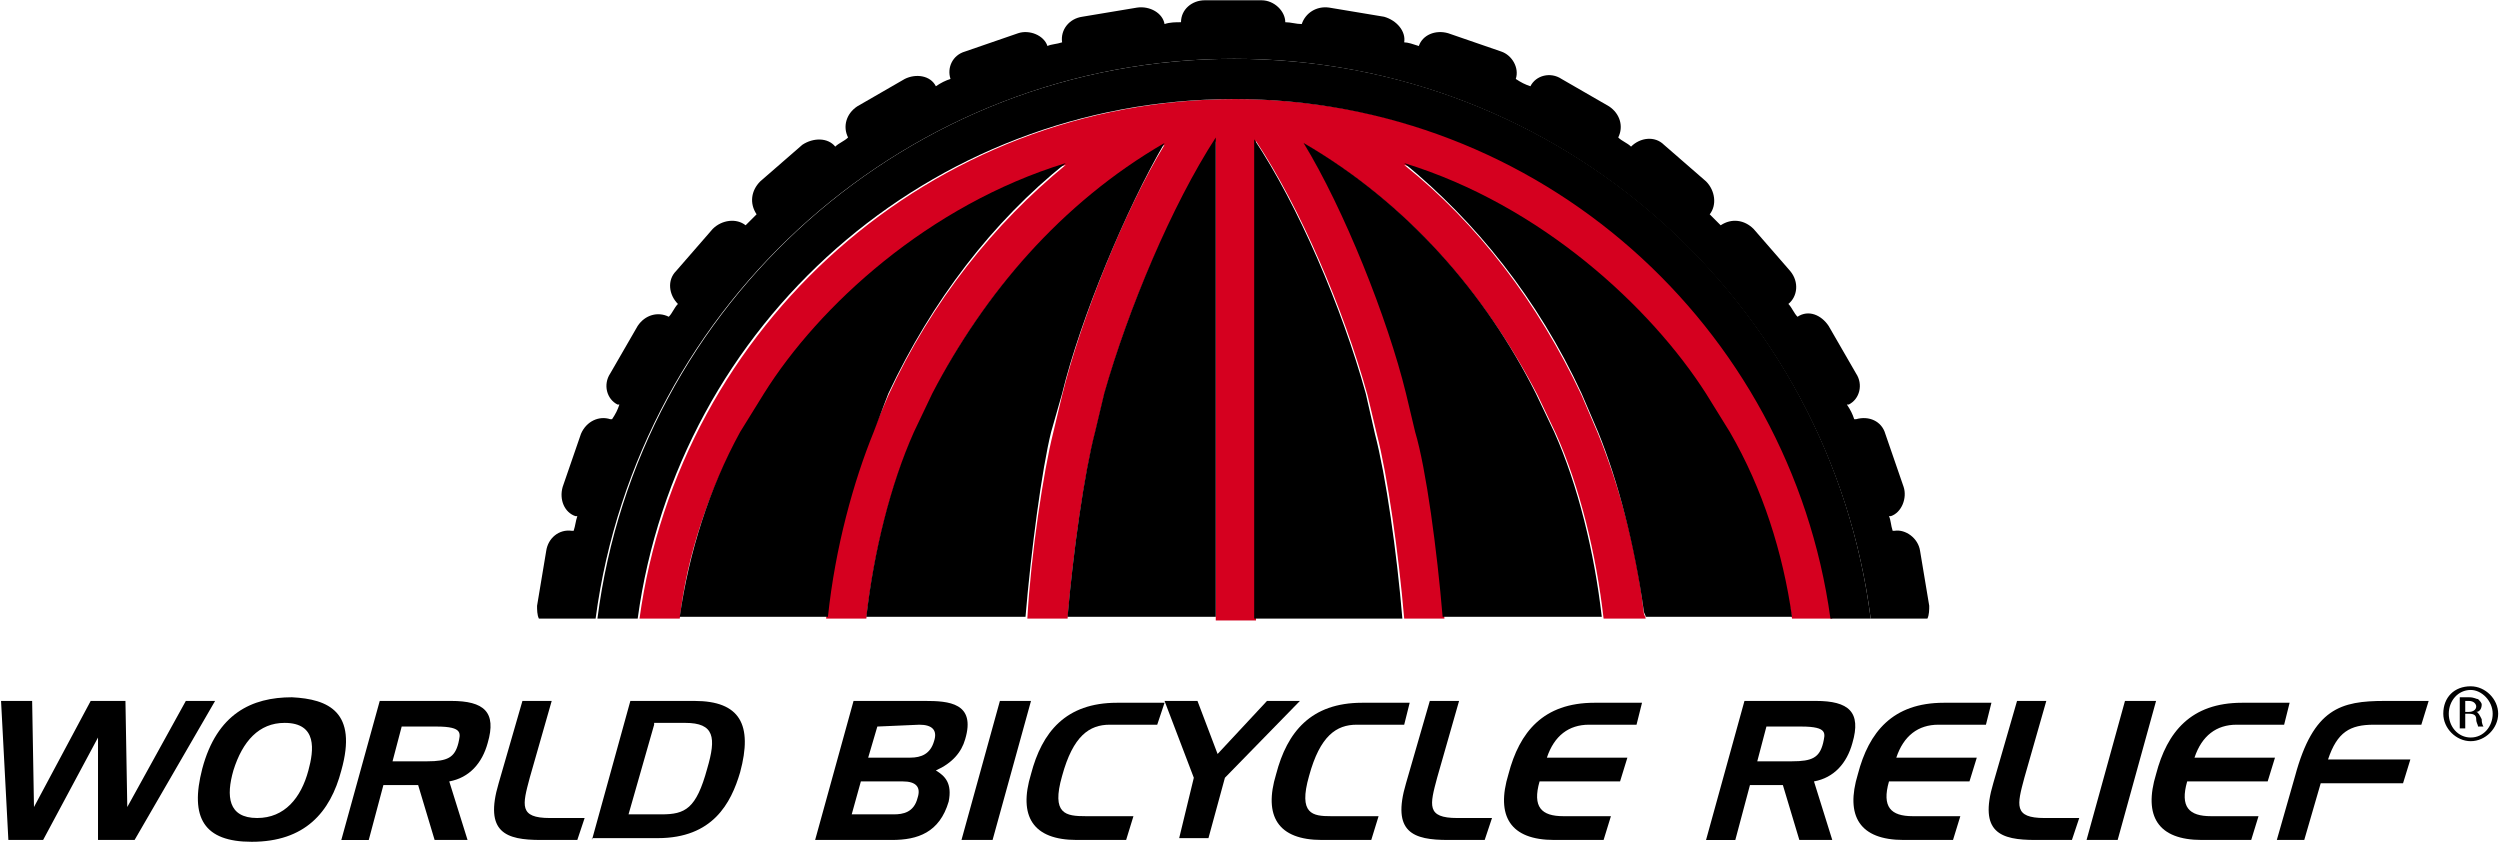
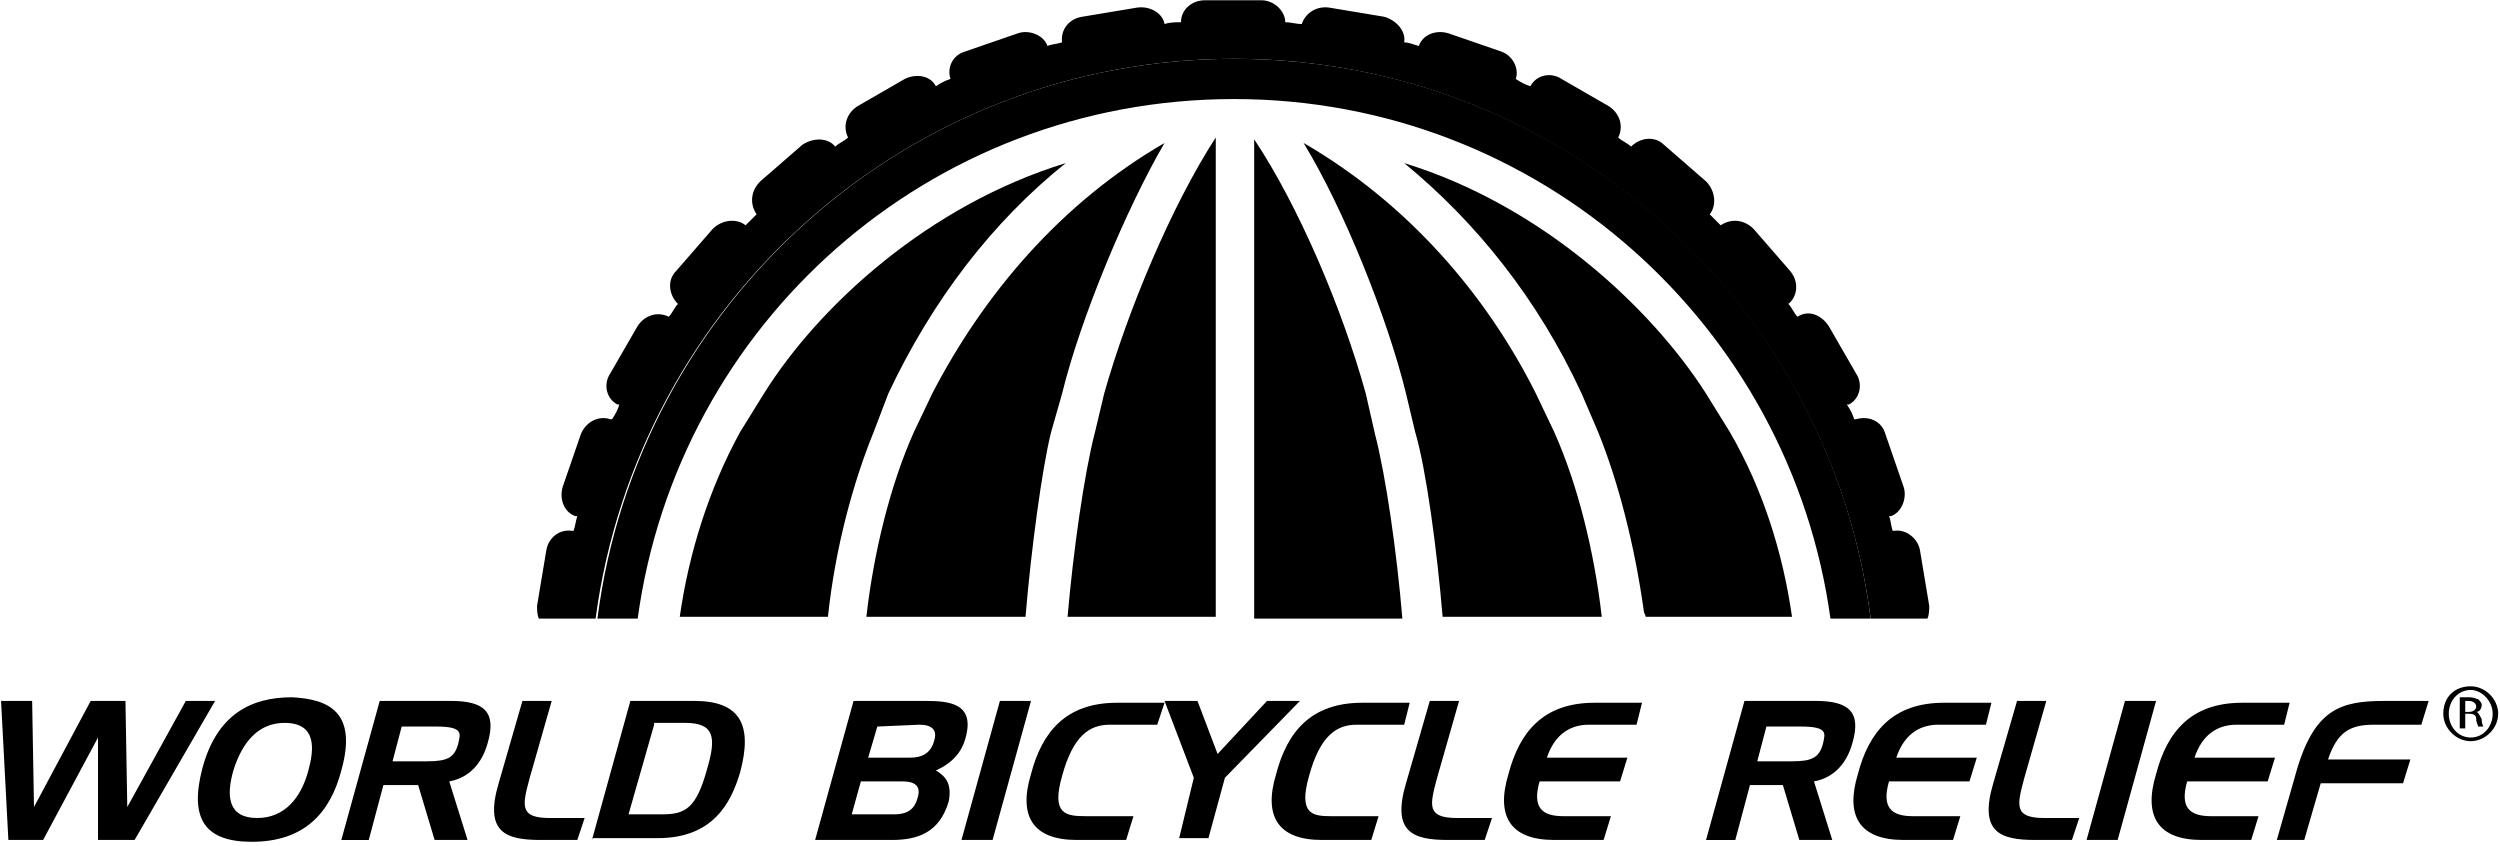
<svg xmlns="http://www.w3.org/2000/svg" width="399" height="135" viewBox="0 0 399 135">
-   <g transform="translate(-1 -2)" fill="#d5001f" fill-rule="nonzero">
+   <g transform="translate(-1 -2)" fill="none" fill-rule="evenodd">
    <path d="M119.124 71.24l3.796-6.13c8.759-13.723 26.277-30.074 48.175-36.789-11.387 9.343-21.314 21.606-28.321 36.788l-2.628 6.132c-3.212 8.175-6.131 18.686-7.3 29.489h6.424c1.168-10.22 3.796-21.022 7.591-29.49l2.92-6.13c7.883-15.767 20.438-30.365 37.08-40-6.423 10.51-13.43 28.029-16.35 40l-1.46 6.13c-1.46 5.84-3.504 18.979-4.087 29.49h6.423c.876-10.511 2.628-22.774 4.38-29.49l1.46-6.13c3.795-13.723 10.802-30.074 17.81-40.584v76.496h6.423V24.526c7.007 10.51 14.014 26.86 17.81 40.583l1.46 6.132c1.752 6.715 3.504 19.27 4.38 29.489h6.423c-.876-10.511-2.628-23.65-4.38-29.49l-1.46-6.13c-2.92-11.971-9.927-29.49-16.35-40 16.642 9.635 28.905 24.233 37.08 40l2.92 6.13c3.796 8.468 6.423 19.27 7.591 29.49h6.716c0-.292-.292-.584-.292-.876-1.168-10.51-4.088-20.73-7.3-28.613l-2.627-6.132c-7.008-14.89-16.643-27.445-28.322-36.788 21.898 6.715 39.417 22.774 48.176 36.788l3.795 6.132c4.964 9.051 8.175 19.27 9.927 29.489h6.424c-6.424-47.007-46.424-82.92-95.183-82.92-48.759 0-88.759 36.205-95.182 82.92h6.423c1.168-10.22 4.672-20.438 9.635-29.49z" />
    <path d="M197.956 11.387c52.263 0 95.183 39.124 101.606 89.343h9.051c.292-.584.292-1.46.292-2.044l-1.46-8.759c-.292-2.044-2.336-3.504-4.087-3.212h-.292c-.292-.876-.292-1.751-.584-2.335h.292c1.752-.584 2.627-2.92 2.044-4.672l-2.92-8.467c-.584-2.044-2.628-2.92-4.672-2.336h-.292c-.292-.876-.584-1.46-1.168-2.336h.292c1.752-.876 2.336-3.211 1.168-4.963l-4.38-7.591c-1.167-1.752-3.211-2.628-4.963-1.46-.584-.584-.876-1.46-1.46-2.044 1.46-1.168 1.752-3.504.292-5.256l-5.84-6.715c-1.459-1.46-3.503-1.752-5.255-.584l-1.751-1.752c1.167-1.46.876-3.795-.584-5.255l-6.716-5.84c-1.46-1.46-3.795-1.167-5.255.292-.584-.583-1.46-.875-2.044-1.46.876-1.751.292-3.795-1.46-4.963l-7.591-4.38c-1.752-1.167-4.088-.583-4.964 1.168-.875-.292-1.46-.584-2.335-1.167.584-1.752-.584-3.796-2.336-4.38l-8.467-2.92c-2.044-.584-4.088.292-4.672 2.044-.876-.292-1.752-.584-2.336-.584.292-1.752-1.167-3.504-3.211-4.087l-8.76-1.46c-2.043-.292-3.795.876-4.379 2.627-.876 0-1.752-.292-2.628-.292 0-1.751-1.751-3.503-3.795-3.503h-9.051c-2.044 0-3.796 1.46-3.796 3.503-.876 0-1.752 0-2.628.292-.292-1.751-2.335-2.92-4.38-2.627l-8.758 1.46c-2.044.292-3.504 2.043-3.212 4.087-.876.292-1.752.292-2.336.584-.584-1.752-2.92-2.628-4.671-2.044l-8.468 2.92c-2.043.584-2.92 2.628-2.335 4.38-.876.292-1.46.583-2.336 1.167-.876-1.751-3.212-2.043-4.964-1.167l-7.59 4.38c-1.753 1.167-2.337 3.21-1.46 4.963-.585.584-1.46.876-2.044 1.46-1.168-1.46-3.504-1.46-5.256-.293l-6.715 5.84c-1.46 1.46-1.752 3.504-.584 5.255L120 37.956c-1.46-1.168-3.796-.876-5.255.584l-5.84 6.715c-1.46 1.46-1.168 3.796.292 5.256-.584.584-.876 1.46-1.46 2.044-1.752-.876-3.795-.292-4.963 1.46l-4.38 7.59c-1.168 1.753-.584 4.088 1.168 4.964h.292c-.292.876-.584 1.46-1.168 2.336h-.292c-1.752-.584-3.795.292-4.671 2.336l-2.92 8.467c-.584 2.044.292 4.088 2.044 4.672h.292c-.292.875-.292 1.46-.584 2.335h-.292c-2.044-.292-3.796 1.168-4.088 3.212l-1.46 8.76c0 .583 0 1.459.292 2.043h9.051c6.716-50.511 49.927-89.343 101.898-89.343z" fill="#000" fill-rule="nonzero" />
    <path d="M197.956 11.387c-52.263 0-95.182 39.124-101.606 89.343h6.424c6.423-47.007 46.423-82.92 95.182-82.92 48.76 0 88.76 36.205 95.183 82.92h6.423c-6.423-50.511-49.343-89.343-101.606-89.343z" fill="#000" fill-rule="nonzero" />
    <path d="M177.226 64.818l-1.46 6.13c-1.751 6.716-3.503 19.271-4.38 29.49h23.65V23.942c-7.007 10.803-14.014 27.445-17.81 40.876zm41.752 0c-3.796-13.723-10.803-30.073-17.81-40.584v76.496h23.65c-.876-10.511-2.628-22.774-4.38-29.49l-1.46-6.422zm27.153 0c-7.883-15.767-20.438-30.365-37.08-40 6.423 10.51 13.43 28.029 16.35 40l1.46 6.13c1.752 5.84 3.504 18.979 4.38 29.49h25.401c-1.168-10.219-3.795-21.022-7.59-29.49l-2.92-6.13z" fill="#000" fill-rule="nonzero" />
    <path d="M273.285 64.818c-8.76-13.723-26.278-30.073-48.176-36.789 11.387 9.343 21.314 21.606 28.322 36.789l2.627 6.13c3.212 7.884 5.84 18.103 7.3 28.614 0 .292.292.584.292.876h23.357c-1.46-10.219-4.671-20.438-9.927-29.49l-3.795-6.13zm-102.774 0c2.92-11.971 10.219-29.49 16.35-40-16.642 9.635-28.905 24.233-37.08 40l-2.92 6.13c-3.795 8.468-6.423 19.271-7.59 29.49h25.4c.876-10.511 2.628-23.65 4.088-29.49l1.752-6.13z" fill="#000" fill-rule="nonzero" />
    <path d="M142.774 64.818c7.007-14.891 16.642-27.446 28.32-36.789-21.897 6.716-39.415 22.774-48.174 36.789l-3.796 6.13c-4.963 9.052-8.175 19.271-9.635 29.49h23.65c1.168-11.095 4.087-21.606 7.299-29.49l2.336-6.13z" fill="#000" fill-rule="nonzero" />
    <path fill="#000" fill-rule="nonzero" d="M2.336 136.058L1.168 113.869 6.131 113.869 6.423 130.803 15.474 113.869 21.022 113.869 21.314 130.803 30.657 113.869 35.328 113.869 22.482 136.058 16.642 136.058 16.642 119.708 7.883 136.058z" />
    <path d="M55.474 124.964c-1.751 6.715-5.839 11.386-14.306 11.386-7.591 0-9.927-3.795-7.883-11.678 2.335-8.76 7.883-11.387 14.306-11.387 5.84.292 10.511 2.335 7.883 11.679zm-13.43 7.59c4.38 0 7.007-3.21 8.175-7.59.876-3.212 1.46-7.592-3.796-7.592-4.087 0-6.715 2.92-8.175 7.592-1.168 4.087-.876 7.59 3.796 7.59zm13.43 3.504l6.132-22.19h11.387c5.255 0 7.299 1.752 5.84 6.716-.877 3.212-2.92 5.547-6.132 6.131l2.92 9.343h-5.256l-2.628-8.759H62.19l-2.336 8.76h-4.38zm9.635-18.102l-1.46 5.548h5.548c3.212 0 4.38-.584 4.964-2.92.292-1.46.875-2.628-3.504-2.628h-5.548zm28.03 18.102h-5.84c-5.547 0-9.05-1.167-6.715-9.05l3.796-13.14h4.671l-3.504 12.263c-1.167 4.38-1.751 6.424 3.212 6.424h5.548l-1.168 3.503zm2.335 0l6.132-22.19h10.219c7.3 0 9.343 3.796 7.3 11.387-1.46 4.964-4.38 10.511-13.14 10.511h-10.51v.292zm9.927-18.394l-4.087 14.307h5.255c3.796 0 5.548-.876 7.3-7.3 1.46-4.963 1.167-7.299-3.504-7.299h-4.964v.292zm25.694 18.394l6.131-22.19h11.387c3.796 0 8.175.293 6.423 6.132-.583 2.044-2.043 3.796-4.671 4.964 1.46.875 2.628 2.043 2.044 4.963-1.46 4.964-4.964 6.131-9.051 6.131h-12.263zm9.927-18.102l-1.46 4.964h6.715c1.752 0 3.212-.584 3.796-2.628.584-1.752-.292-2.628-2.336-2.628l-6.715.292zm-4.088 14.015h6.716c1.46 0 3.211-.292 3.795-2.628.584-1.752-.292-2.628-2.336-2.628h-6.715l-1.46 5.256z" fill="#000" fill-rule="nonzero" />
    <path fill="#000" fill-rule="nonzero" d="M165.547 113.869L159.416 136.058 154.453 136.058 160.584 113.869z" />
    <path d="M185.693 117.664h-7.59c-3.212 0-5.84 1.752-7.592 8.175-1.752 6.132.584 6.424 3.796 6.424h7.59l-1.167 3.795h-7.883c-7.008 0-9.343-3.795-7.3-10.51 1.752-6.716 5.548-11.387 13.723-11.387h7.591l-1.168 3.503z" fill="#000" fill-rule="nonzero" />
    <path fill="#000" fill-rule="nonzero" d="M191.533 126.131L186.861 113.869 192.117 113.869 195.328 122.336 203.212 113.869 208.467 113.869 196.496 126.131 193.869 135.766 189.197 135.766z" />
    <path d="M225.11 117.664h-7.592c-3.211 0-5.84 1.752-7.591 8.175-1.752 6.132.584 6.424 3.504 6.424h7.59l-1.167 3.795h-7.883c-7.007 0-9.343-3.795-7.3-10.51 1.752-6.716 5.548-11.387 13.723-11.387h7.591l-.876 3.503zm12.846 18.394h-5.84c-5.547 0-9.05-1.167-6.715-9.05l3.796-13.14h4.672l-3.504 12.263c-1.168 4.38-1.752 6.424 3.212 6.424h5.547l-1.168 3.503zm24.234-18.394h-7.591c-3.212 0-5.548 1.752-6.716 5.256h12.847l-1.168 3.795h-12.847c-1.168 4.088.292 5.548 3.796 5.548h7.591l-1.168 3.795h-7.883c-7.007 0-9.343-3.795-7.3-10.51 1.753-6.716 5.548-11.387 13.723-11.387h7.592l-.876 3.503zm11.095 18.394l6.131-22.19h11.387c5.255 0 7.3 1.752 5.84 6.716-.877 3.212-2.92 5.547-6.132 6.131l2.92 9.343h-5.256l-2.628-8.759h-5.255l-2.336 8.76h-4.671zm9.635-18.102l-1.46 5.548h5.547c3.212 0 4.38-.584 4.964-2.92.292-1.46.876-2.628-3.504-2.628h-5.547zm35.036-.292h-7.591c-3.212 0-5.547 1.752-6.715 5.256h12.846l-1.168 3.795h-12.846c-1.168 4.088.292 5.548 3.795 5.548h7.592l-1.168 3.795h-7.883c-7.008 0-9.344-3.795-7.3-10.51 1.752-6.716 5.548-11.387 13.723-11.387h7.591l-.876 3.503zm13.723 18.394h-5.84c-5.547 0-9.05-1.167-6.715-9.05l3.796-13.14h4.671l-3.503 12.263c-1.168 4.38-1.752 6.424 3.211 6.424h5.548l-1.168 3.503z" fill="#000" fill-rule="nonzero" />
    <path fill="#000" fill-rule="nonzero" d="M345.109 113.869L338.978 136.058 334.015 136.058 340.146 113.869z" />
    <path d="M365.547 117.664h-7.59c-3.212 0-5.548 1.752-6.716 5.256h12.847l-1.168 3.795h-12.847c-1.168 4.088.292 5.548 3.796 5.548h7.59l-1.167 3.795h-7.883c-7.008 0-9.343-3.795-7.3-10.51 1.752-6.716 5.548-11.387 13.723-11.387h7.591l-.876 3.503zm-1.167 18.394l2.92-10.219c2.919-10.803 7.299-11.97 14.306-11.97h7.007l-1.168 3.795h-7.591c-3.796 0-5.84 1.168-7.3 5.548h13.14l-1.168 3.795h-13.14l-2.627 9.051h-4.38zm30.948-24.525c2.336 0 4.38 2.044 4.38 4.38 0 2.335-2.044 4.379-4.38 4.379-2.335 0-4.38-2.044-4.38-4.38 0-2.627 1.753-4.38 4.38-4.38zm0 .584c-2.043 0-3.503 1.752-3.503 3.795 0 2.044 1.46 3.796 3.503 3.796 2.044 0 3.504-1.752 3.504-3.796 0-2.043-1.752-3.795-3.504-3.795zm-.875 6.131h-.876v-4.963h1.46c.875 0 1.167.292 1.46.292.291.292.583.584.583.876 0 .583-.292 1.167-.876 1.167.292 0 .584.584.876 1.168 0 .876.292 1.168.292 1.168h-.876c0-.292-.292-.584-.292-1.168s-.292-.876-1.168-.876h-.583v2.336zm0-2.628h.583c.584 0 1.168-.292 1.168-.875 0-.292-.292-.876-1.168-.876h-.583v1.751z" fill="#000" fill-rule="nonzero" />
  </g>
</svg>
